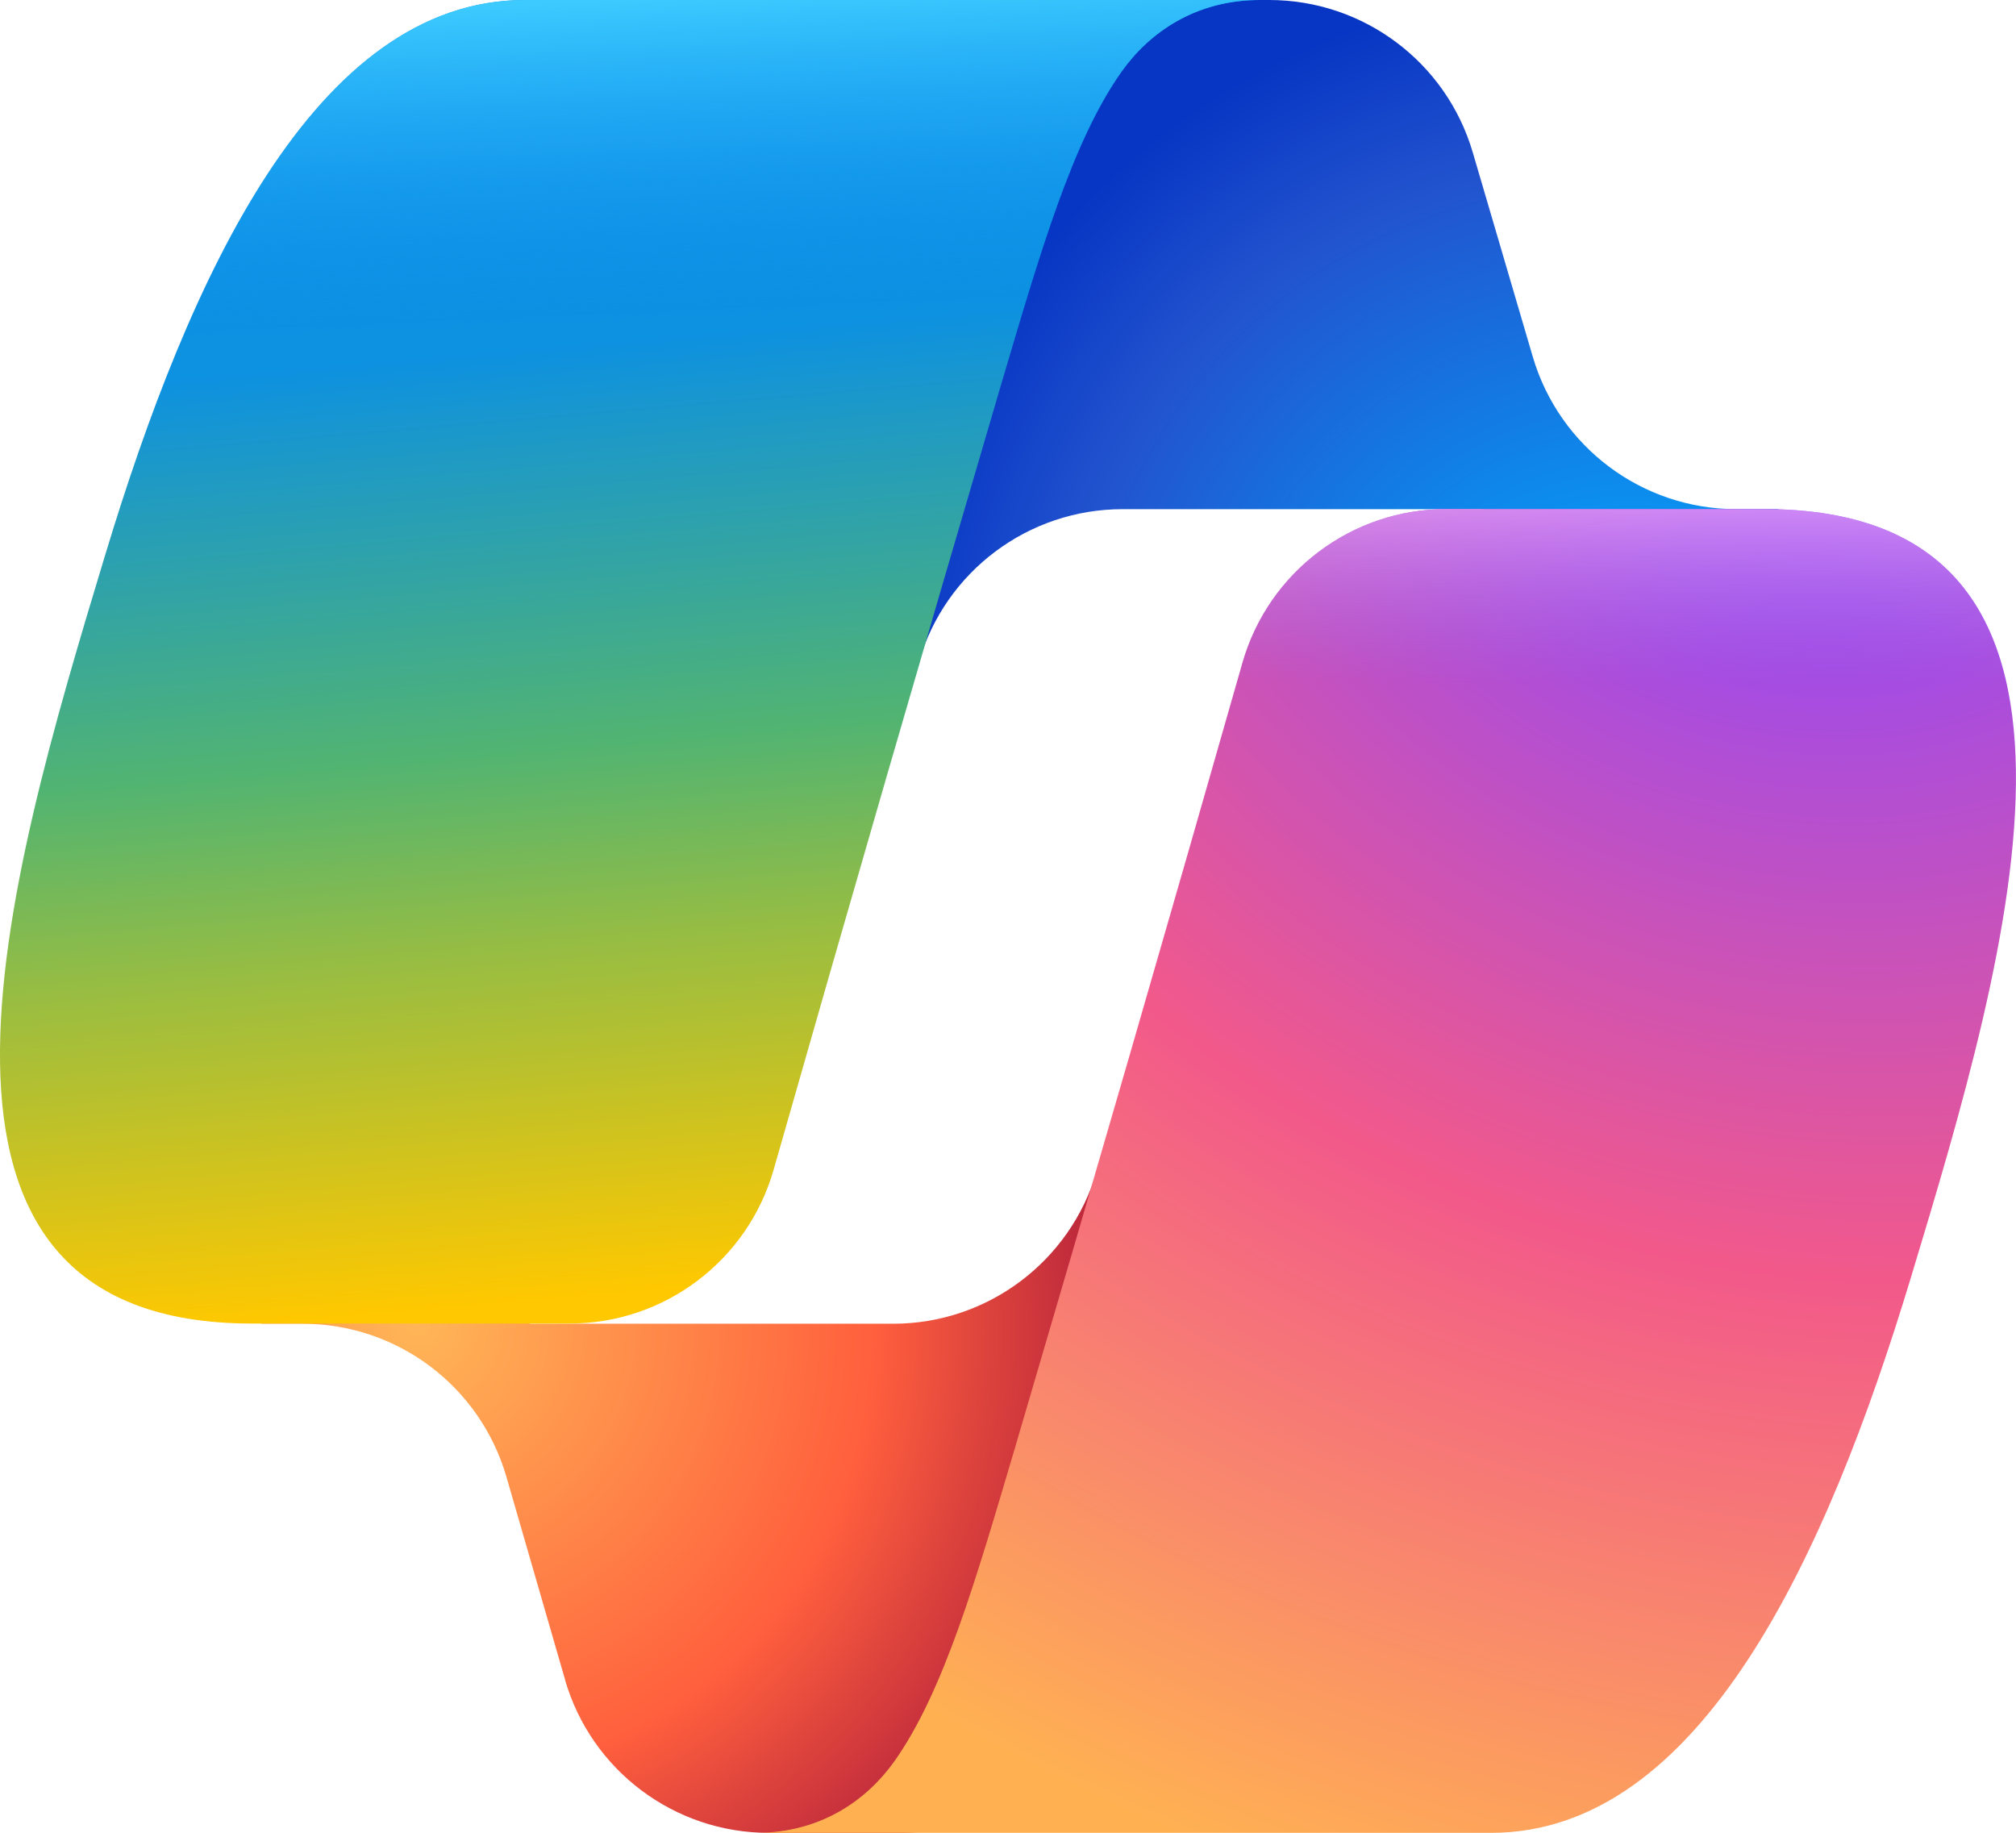
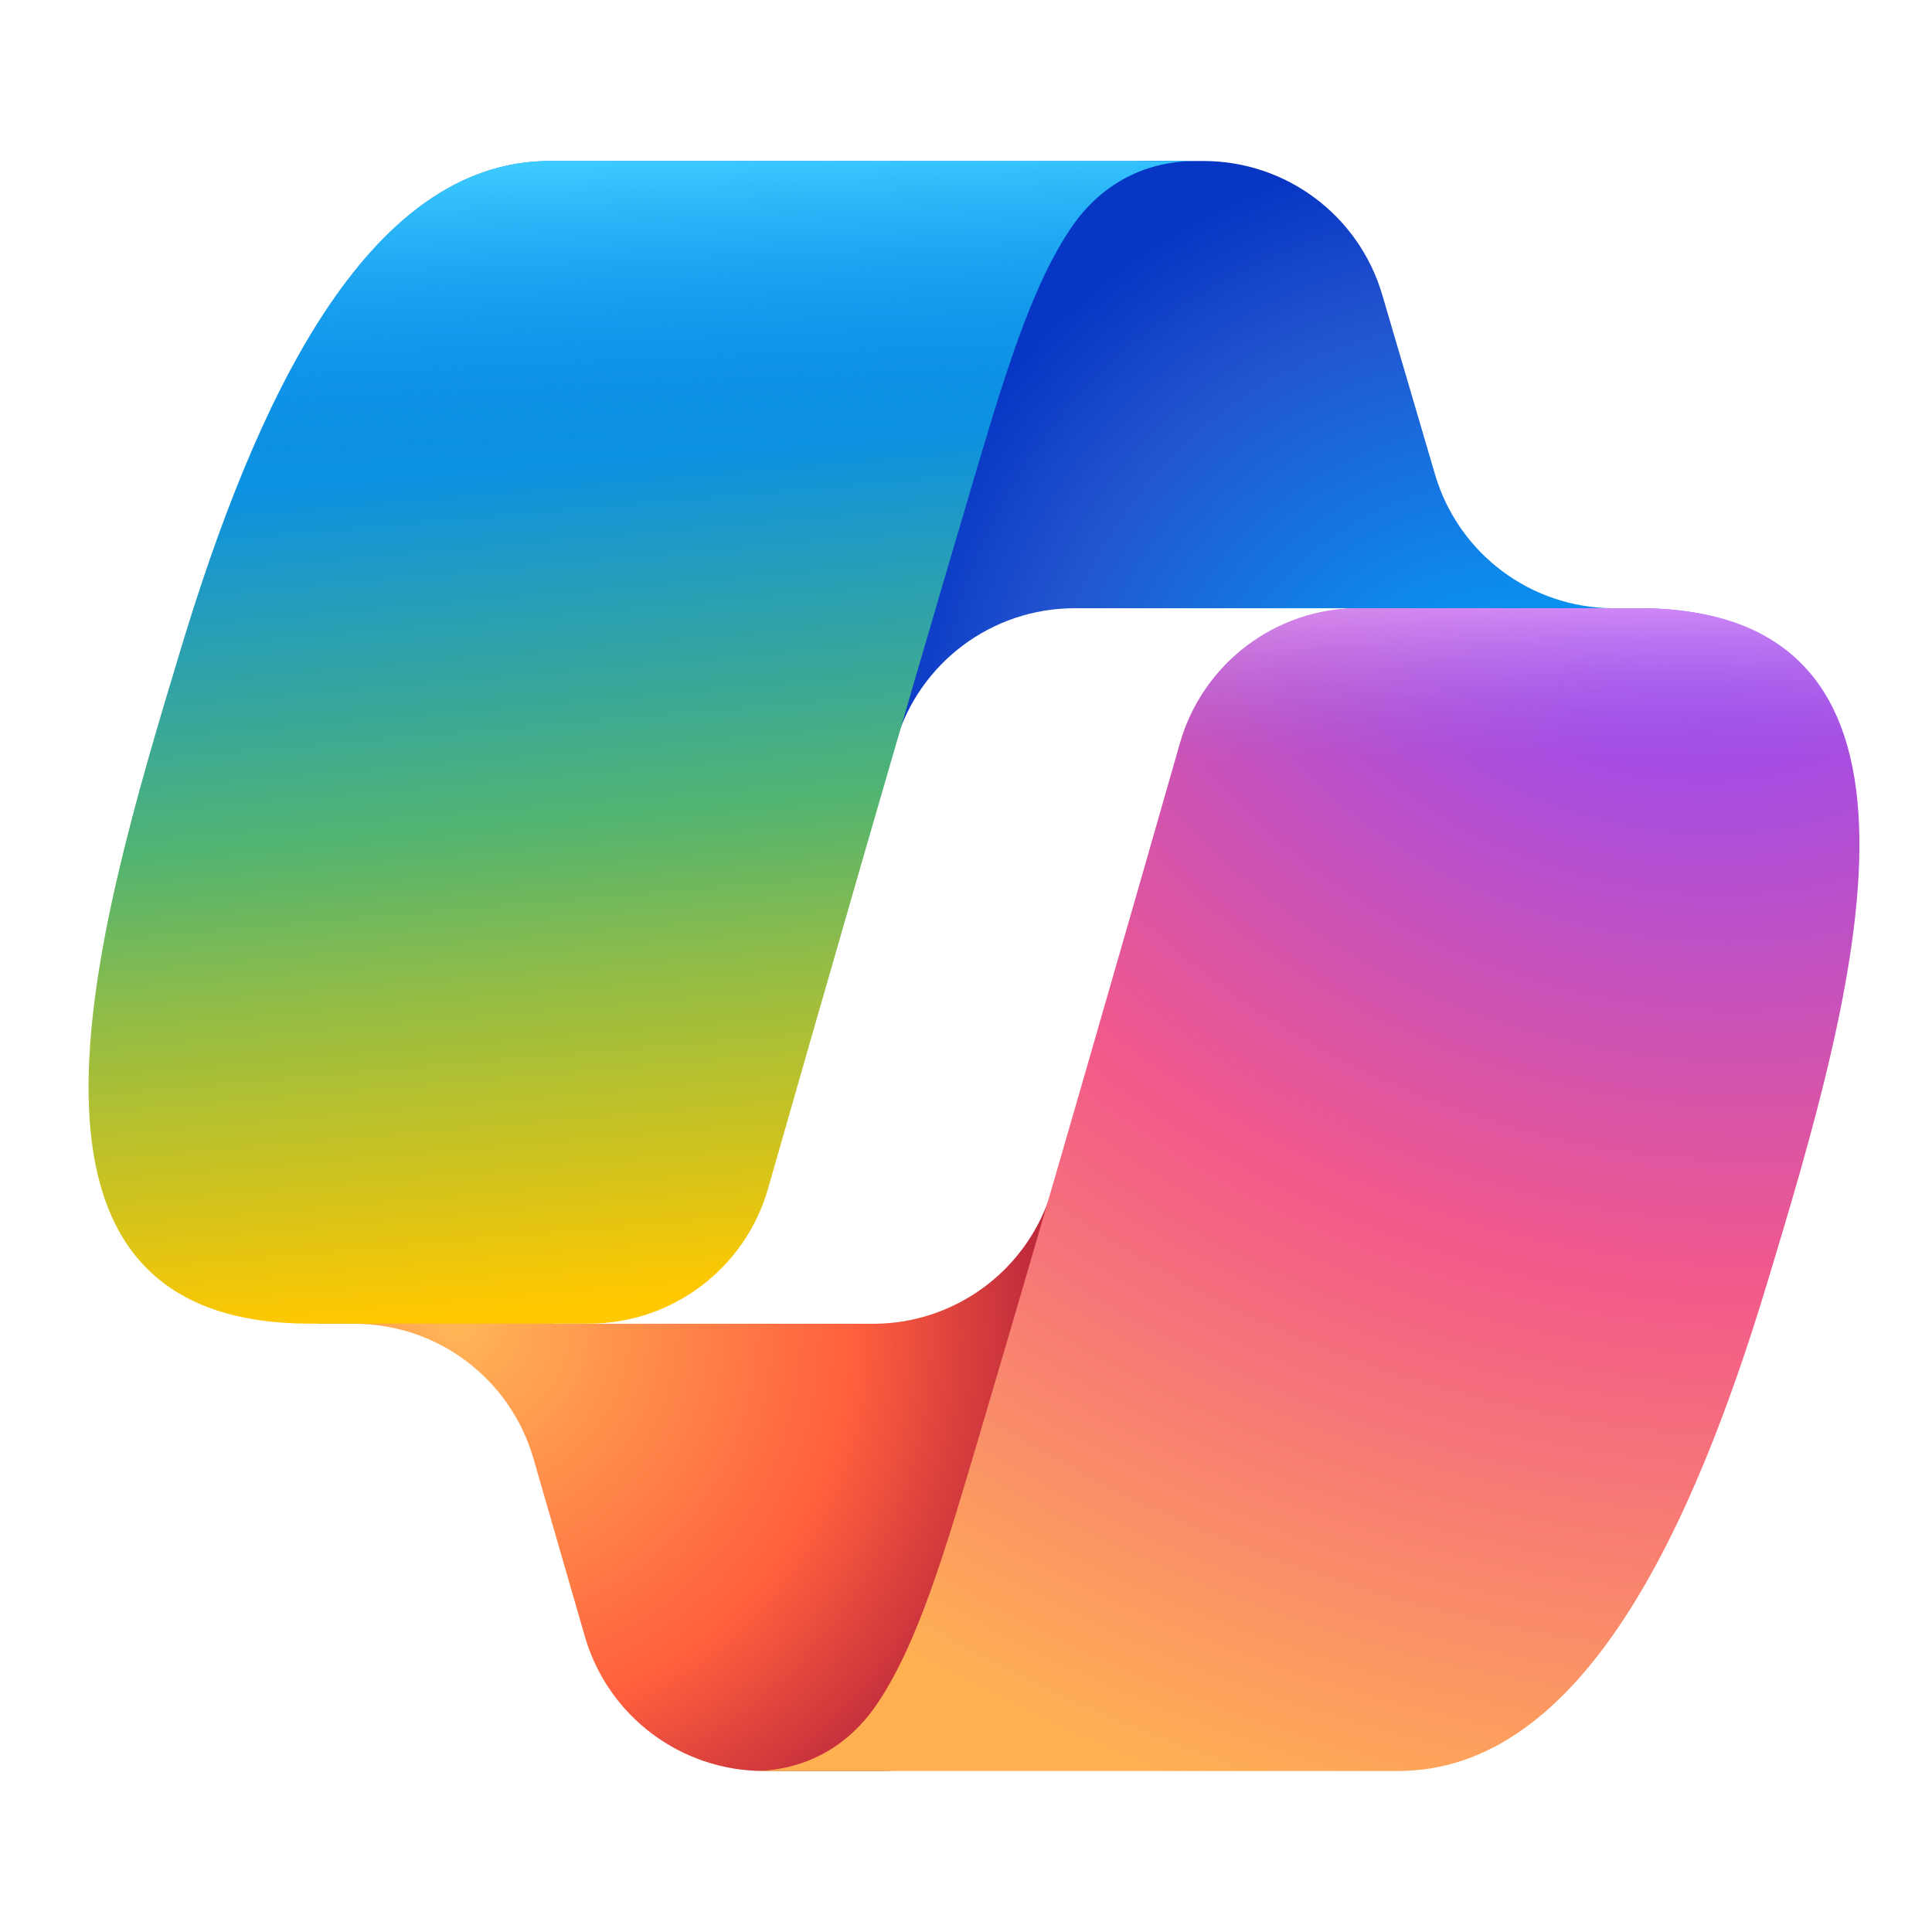
- <svg xmlns="http://www.w3.org/2000/svg" fill="none" viewBox="2 4 43.998 40">
-   <path fill="url(#a)" d="M34.142 7.325A4.63 4.63 0 0 0 29.7 4h-1.35a4.63 4.63 0 0 0-4.554 3.794L21.48 20.407l.575-1.965a4.63 4.63 0 0 1 4.444-3.33h7.853l3.294 1.282 3.175-1.283h-.926a4.63 4.63 0 0 1-4.443-3.325l-1.31-4.461z" />
-   <path fill="url(#b)" d="M14.33 40.656A4.63 4.63 0 0 0 18.779 44h2.87a4.63 4.63 0 0 0 4.629-4.51l.312-12.163-.654 2.233a4.63 4.63 0 0 1-4.443 3.329h-7.919l-2.823-1.532-3.057 1.532h.912a4.63 4.63 0 0 1 4.447 3.344l1.279 4.423z" />
-   <path fill="url(#c)" d="M29.5 4H13.46c-4.583 0-7.332 6.057-9.165 12.113C2.123 23.29-.72 32.885 7.503 32.885h6.925a4.63 4.63 0 0 0 4.456-3.358 2078.617 2078.617 0 0 1 4.971-17.156c.843-2.843 1.544-5.284 2.621-6.805C27.08 4.714 28.086 4 29.5 4z" />
-   <path fill="url(#d)" d="M29.5 4H13.46c-4.583 0-7.332 6.057-9.165 12.113C2.123 23.29-.72 32.885 7.503 32.885h6.925a4.63 4.63 0 0 0 4.456-3.358 2078.617 2078.617 0 0 1 4.971-17.156c.843-2.843 1.544-5.284 2.621-6.805C27.08 4.714 28.086 4 29.5 4z" />
-   <path fill="url(#e)" d="M18.498 44h16.04c4.582 0 7.332-6.058 9.165-12.115 2.171-7.177 5.013-16.775-3.208-16.775h-6.926a4.63 4.63 0 0 0-4.455 3.358 2084.036 2084.036 0 0 1-4.972 17.16c-.842 2.843-1.544 5.285-2.62 6.806-.604.852-1.61 1.566-3.024 1.566z" />
-   <path fill="url(#f)" d="M18.498 44h16.04c4.582 0 7.332-6.058 9.165-12.115 2.171-7.177 5.013-16.775-3.208-16.775h-6.926a4.63 4.63 0 0 0-4.455 3.358 2084.036 2084.036 0 0 1-4.972 17.16c-.842 2.843-1.544 5.285-2.62 6.806-.604.852-1.61 1.566-3.024 1.566z" />
+ <svg xmlns="http://www.w3.org/2000/svg" viewBox="0 0 120 120" fill="none">
+   <path fill="url(#a)" d="M85.855 18.313A11.574 11.574 0 0 0 74.75 10h-3.379a11.574 11.574 0 0 0-11.384 9.485L54.2 51.018l1.436-4.913a11.574 11.574 0 0 1 11.11-8.327H86.38l8.235 3.207 7.937-3.207h-2.316a11.574 11.574 0 0 1-11.105-8.313z" />
+   <path fill="url(#b)" d="M36.326 101.64A11.574 11.574 0 0 0 47.445 110h7.176c6.276 0 11.409-5.002 11.57-11.277l.781-30.405-1.634 5.583a11.574 11.574 0 0 1-11.108 8.321H34.432l-7.058-3.829-7.641 3.83h2.278c5.154 0 9.687 3.408 11.119 8.36z" />
+   <path fill="url(#c)" d="M74.248 10H34.15c-11.457 0-18.33 15.142-22.913 30.283-5.43 17.939-12.534 41.93 8.02 41.93H36.57c5.174 0 9.716-3.421 11.138-8.396 3.01-10.531 8.286-28.903 12.43-42.889 2.105-7.107 3.86-13.211 6.551-17.012C68.2 11.785 70.715 10 74.248 10" />
+   <path fill="url(#d)" d="M74.248 10H34.15c-11.457 0-18.33 15.142-22.913 30.283-5.43 17.939-12.534 41.93 8.02 41.93H36.57c5.174 0 9.716-3.421 11.138-8.396 3.01-10.531 8.286-28.903 12.43-42.889 2.105-7.107 3.86-13.211 6.551-17.012C68.2 11.785 70.715 10 74.248 10" />
+   <path fill="url(#e)" d="M46.744 110h40.099c11.456 0 18.33-15.144 22.913-30.288 5.429-17.942 12.533-41.937-8.02-41.937H84.422a11.576 11.576 0 0 0-11.138 8.396c-3.01 10.533-8.286 28.909-12.43 42.897-2.106 7.109-3.86 13.214-6.552 17.016-1.51 2.131-4.025 3.916-7.558 3.916" />
+   <path fill="url(#f)" d="M46.744 110h40.099c11.456 0 18.33-15.144 22.913-30.288 5.429-17.942 12.533-41.937-8.02-41.937H84.422a11.576 11.576 0 0 0-11.138 8.396c-3.01 10.533-8.286 28.909-12.43 42.897-2.106 7.109-3.86 13.214-6.552 17.016-1.51 2.131-4.025 3.916-7.558 3.916" />
  <defs>
-     <radialGradient id="a" cx="0" cy="0" r="1" gradientTransform="matrix(-10.96051 -13.38922 12.59013 -10.30637 38.005 20.514)" gradientUnits="userSpaceOnUse">
+     <radialGradient id="a" cx="0" cy="0" r="1" gradientTransform="matrix(-27.40125 -33.47302 31.47539 -25.76598 95.512 51.286)" gradientUnits="userSpaceOnUse">
      <stop offset=".096" stop-color="#00AEFF" />
      <stop offset=".773" stop-color="#2253CE" />
      <stop offset="1" stop-color="#0736C4" />
    </radialGradient>
-     <radialGradient id="b" cx="0" cy="0" r="1" gradientTransform="rotate(51.84 -28.201 27.85) scale(15.9912 15.5119)" gradientUnits="userSpaceOnUse">
+     <radialGradient id="b" cx="0" cy="0" r="1" gradientTransform="rotate(51.84 -70.254 70.14)scale(39.9779 38.7796)" gradientUnits="userSpaceOnUse">
      <stop stop-color="#FFB657" />
      <stop offset=".634" stop-color="#FF5F3D" />
      <stop offset=".923" stop-color="#C02B3C" />
    </radialGradient>
-     <radialGradient id="e" cx="0" cy="0" r="1" gradientTransform="rotate(109.274 16.301 20.802) scale(38.3873 45.9867)" gradientUnits="userSpaceOnUse">
+     <radialGradient id="e" cx="0" cy="0" r="1" gradientTransform="matrix(-31.67773 90.58917 -108.5232 -37.949 103.796 30.703)" gradientUnits="userSpaceOnUse">
      <stop offset=".066" stop-color="#8C48FF" />
      <stop offset=".5" stop-color="#F2598A" />
      <stop offset=".896" stop-color="#FFB152" />
    </radialGradient>
-     <linearGradient id="c" x1="12.5" x2="14.788" y1="7.5" y2="33.975" gradientUnits="userSpaceOnUse">
+     <linearGradient id="c" x1="31.75" x2="37.471" y1="18.75" y2="84.938" gradientUnits="userSpaceOnUse">
      <stop offset=".156" stop-color="#0D91E1" />
      <stop offset=".487" stop-color="#52B471" />
      <stop offset=".652" stop-color="#98BD42" />
      <stop offset=".937" stop-color="#FFC800" />
    </linearGradient>
-     <linearGradient id="d" x1="14.5" x2="15.75" y1="4" y2="32.885" gradientUnits="userSpaceOnUse">
+     <linearGradient id="d" x1="36.75" x2="39.874" y1="10" y2="82.213" gradientUnits="userSpaceOnUse">
      <stop stop-color="#3DCBFF" />
      <stop offset=".247" stop-color="#0588F7" stop-opacity="0" />
    </linearGradient>
-     <linearGradient id="f" x1="42.586" x2="42.569" y1="13.346" y2="21.215" gradientUnits="userSpaceOnUse">
+     <linearGradient id="f" x1="106.964" x2="106.923" y1="33.365" y2="53.037" gradientUnits="userSpaceOnUse">
      <stop offset=".058" stop-color="#F8ADFA" />
      <stop offset=".708" stop-color="#A86EDD" stop-opacity="0" />
    </linearGradient>
  </defs>
</svg>
